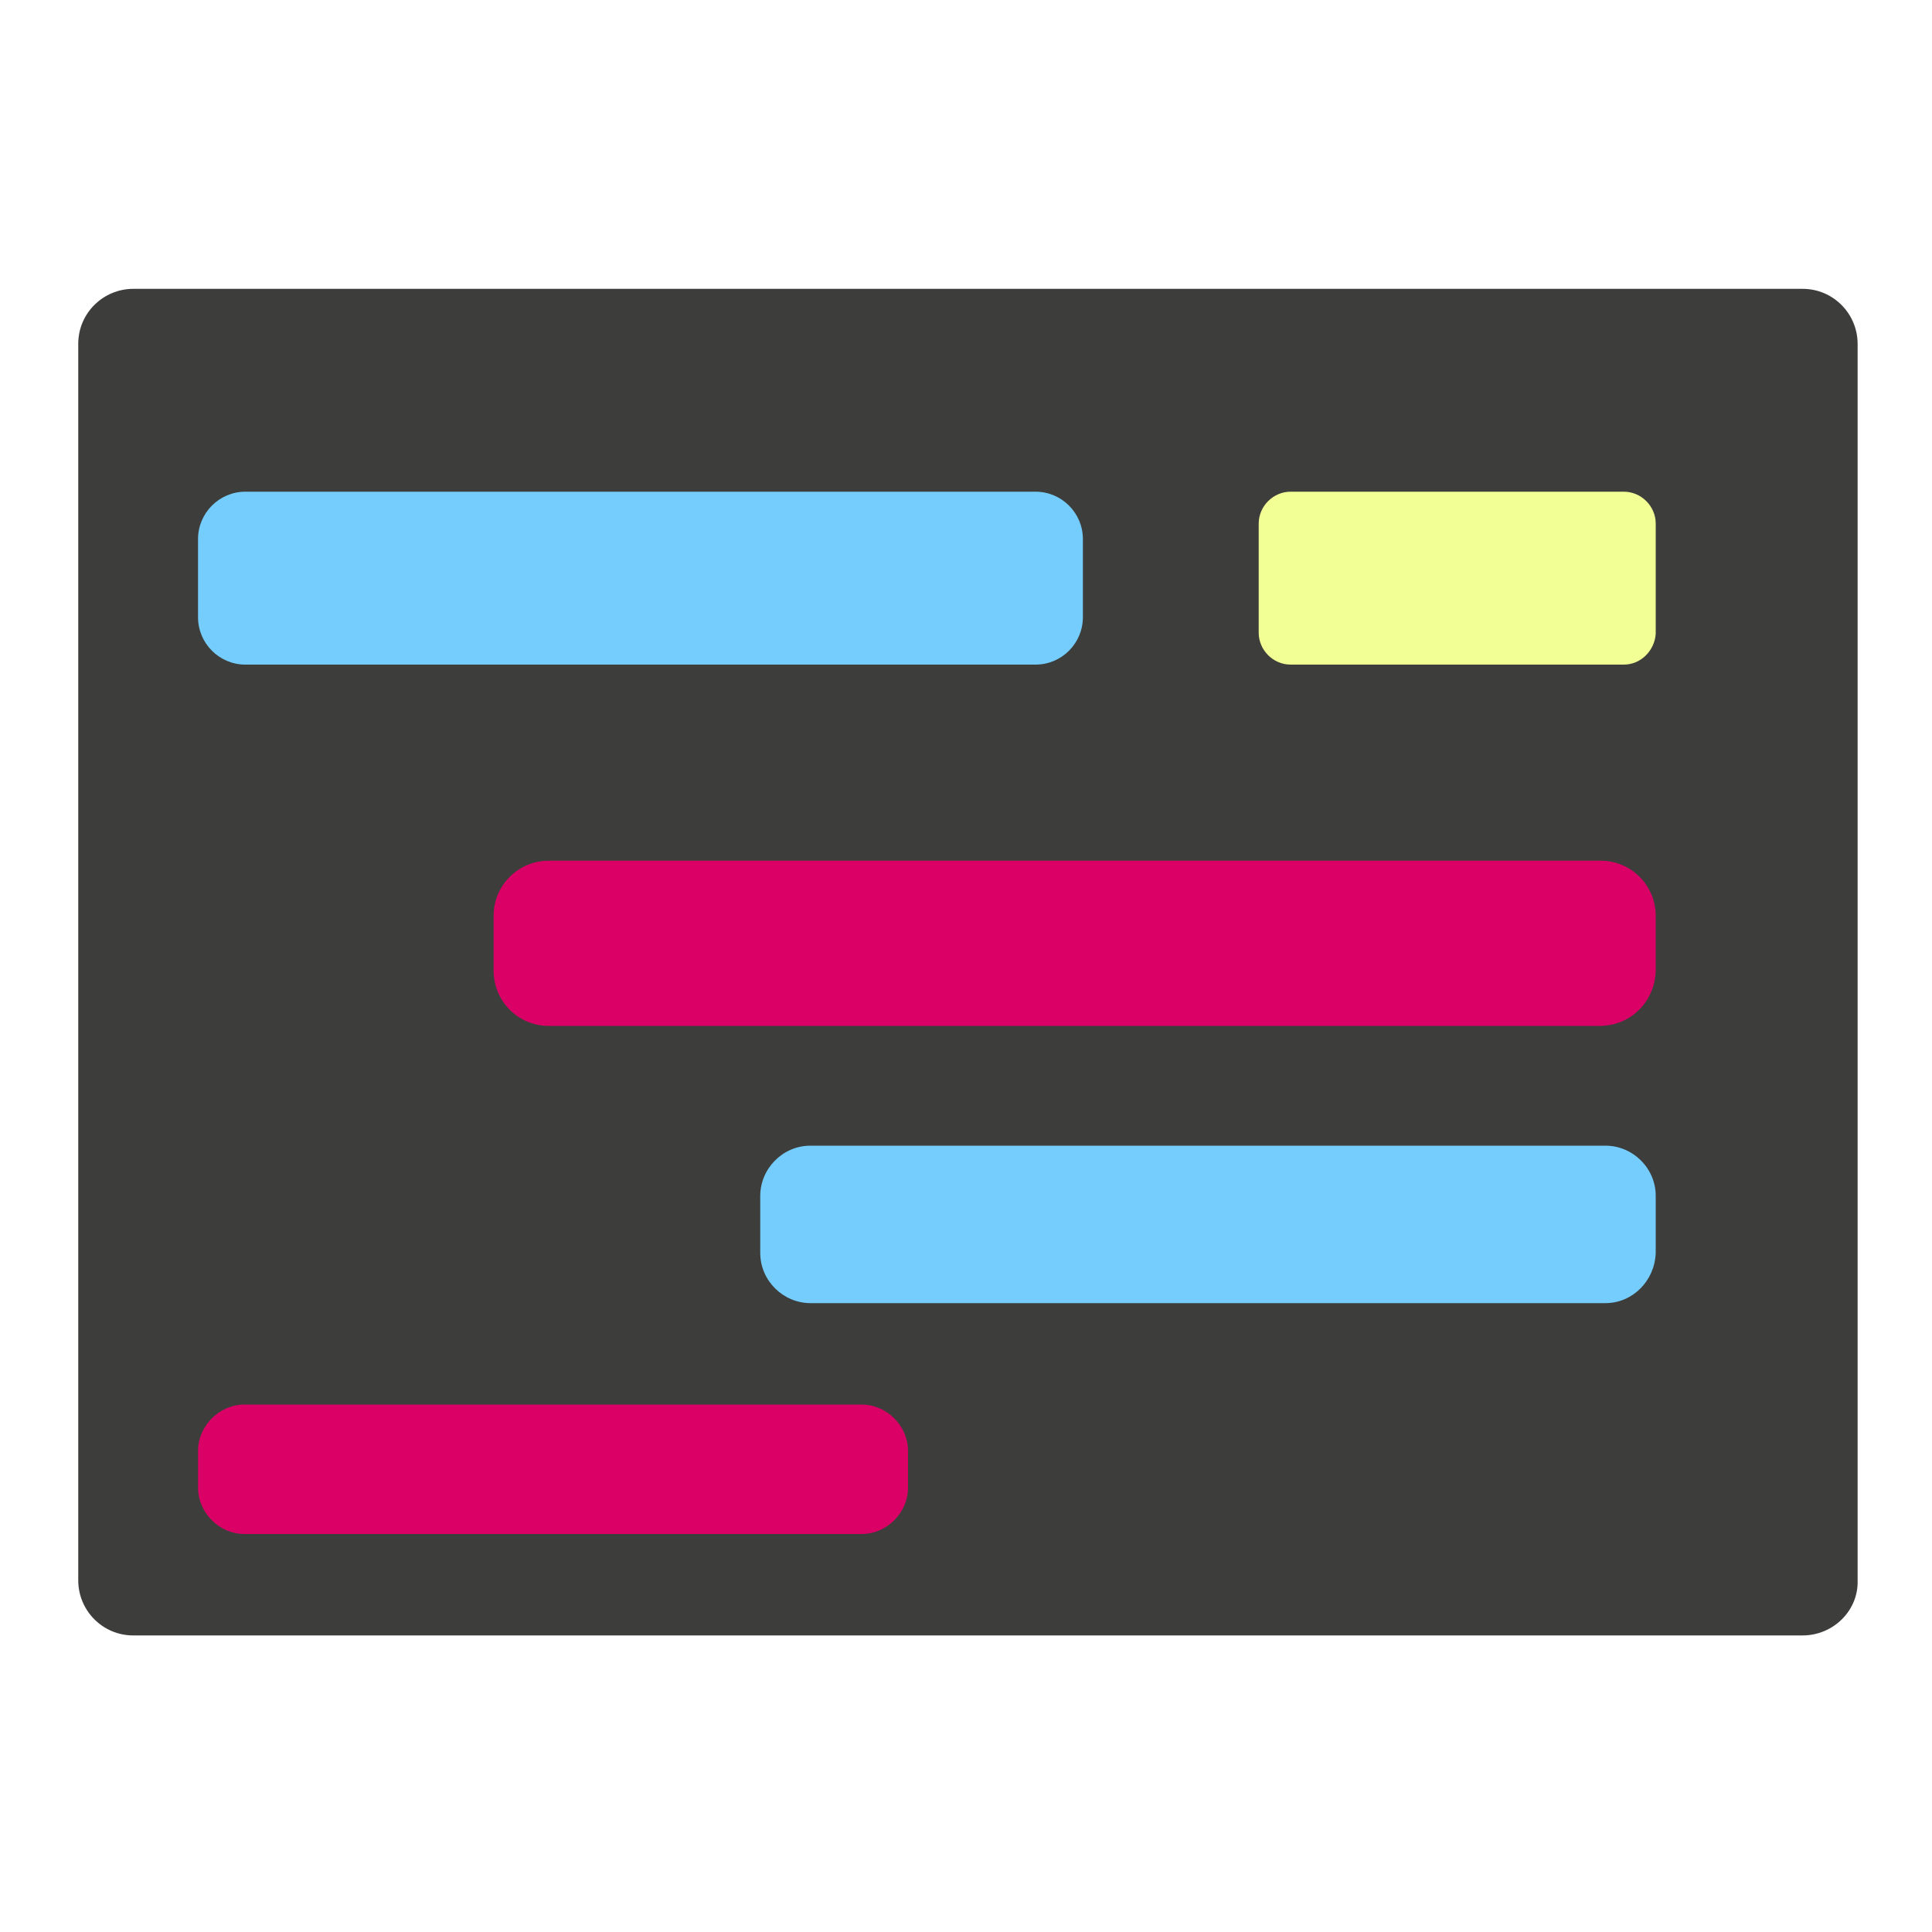
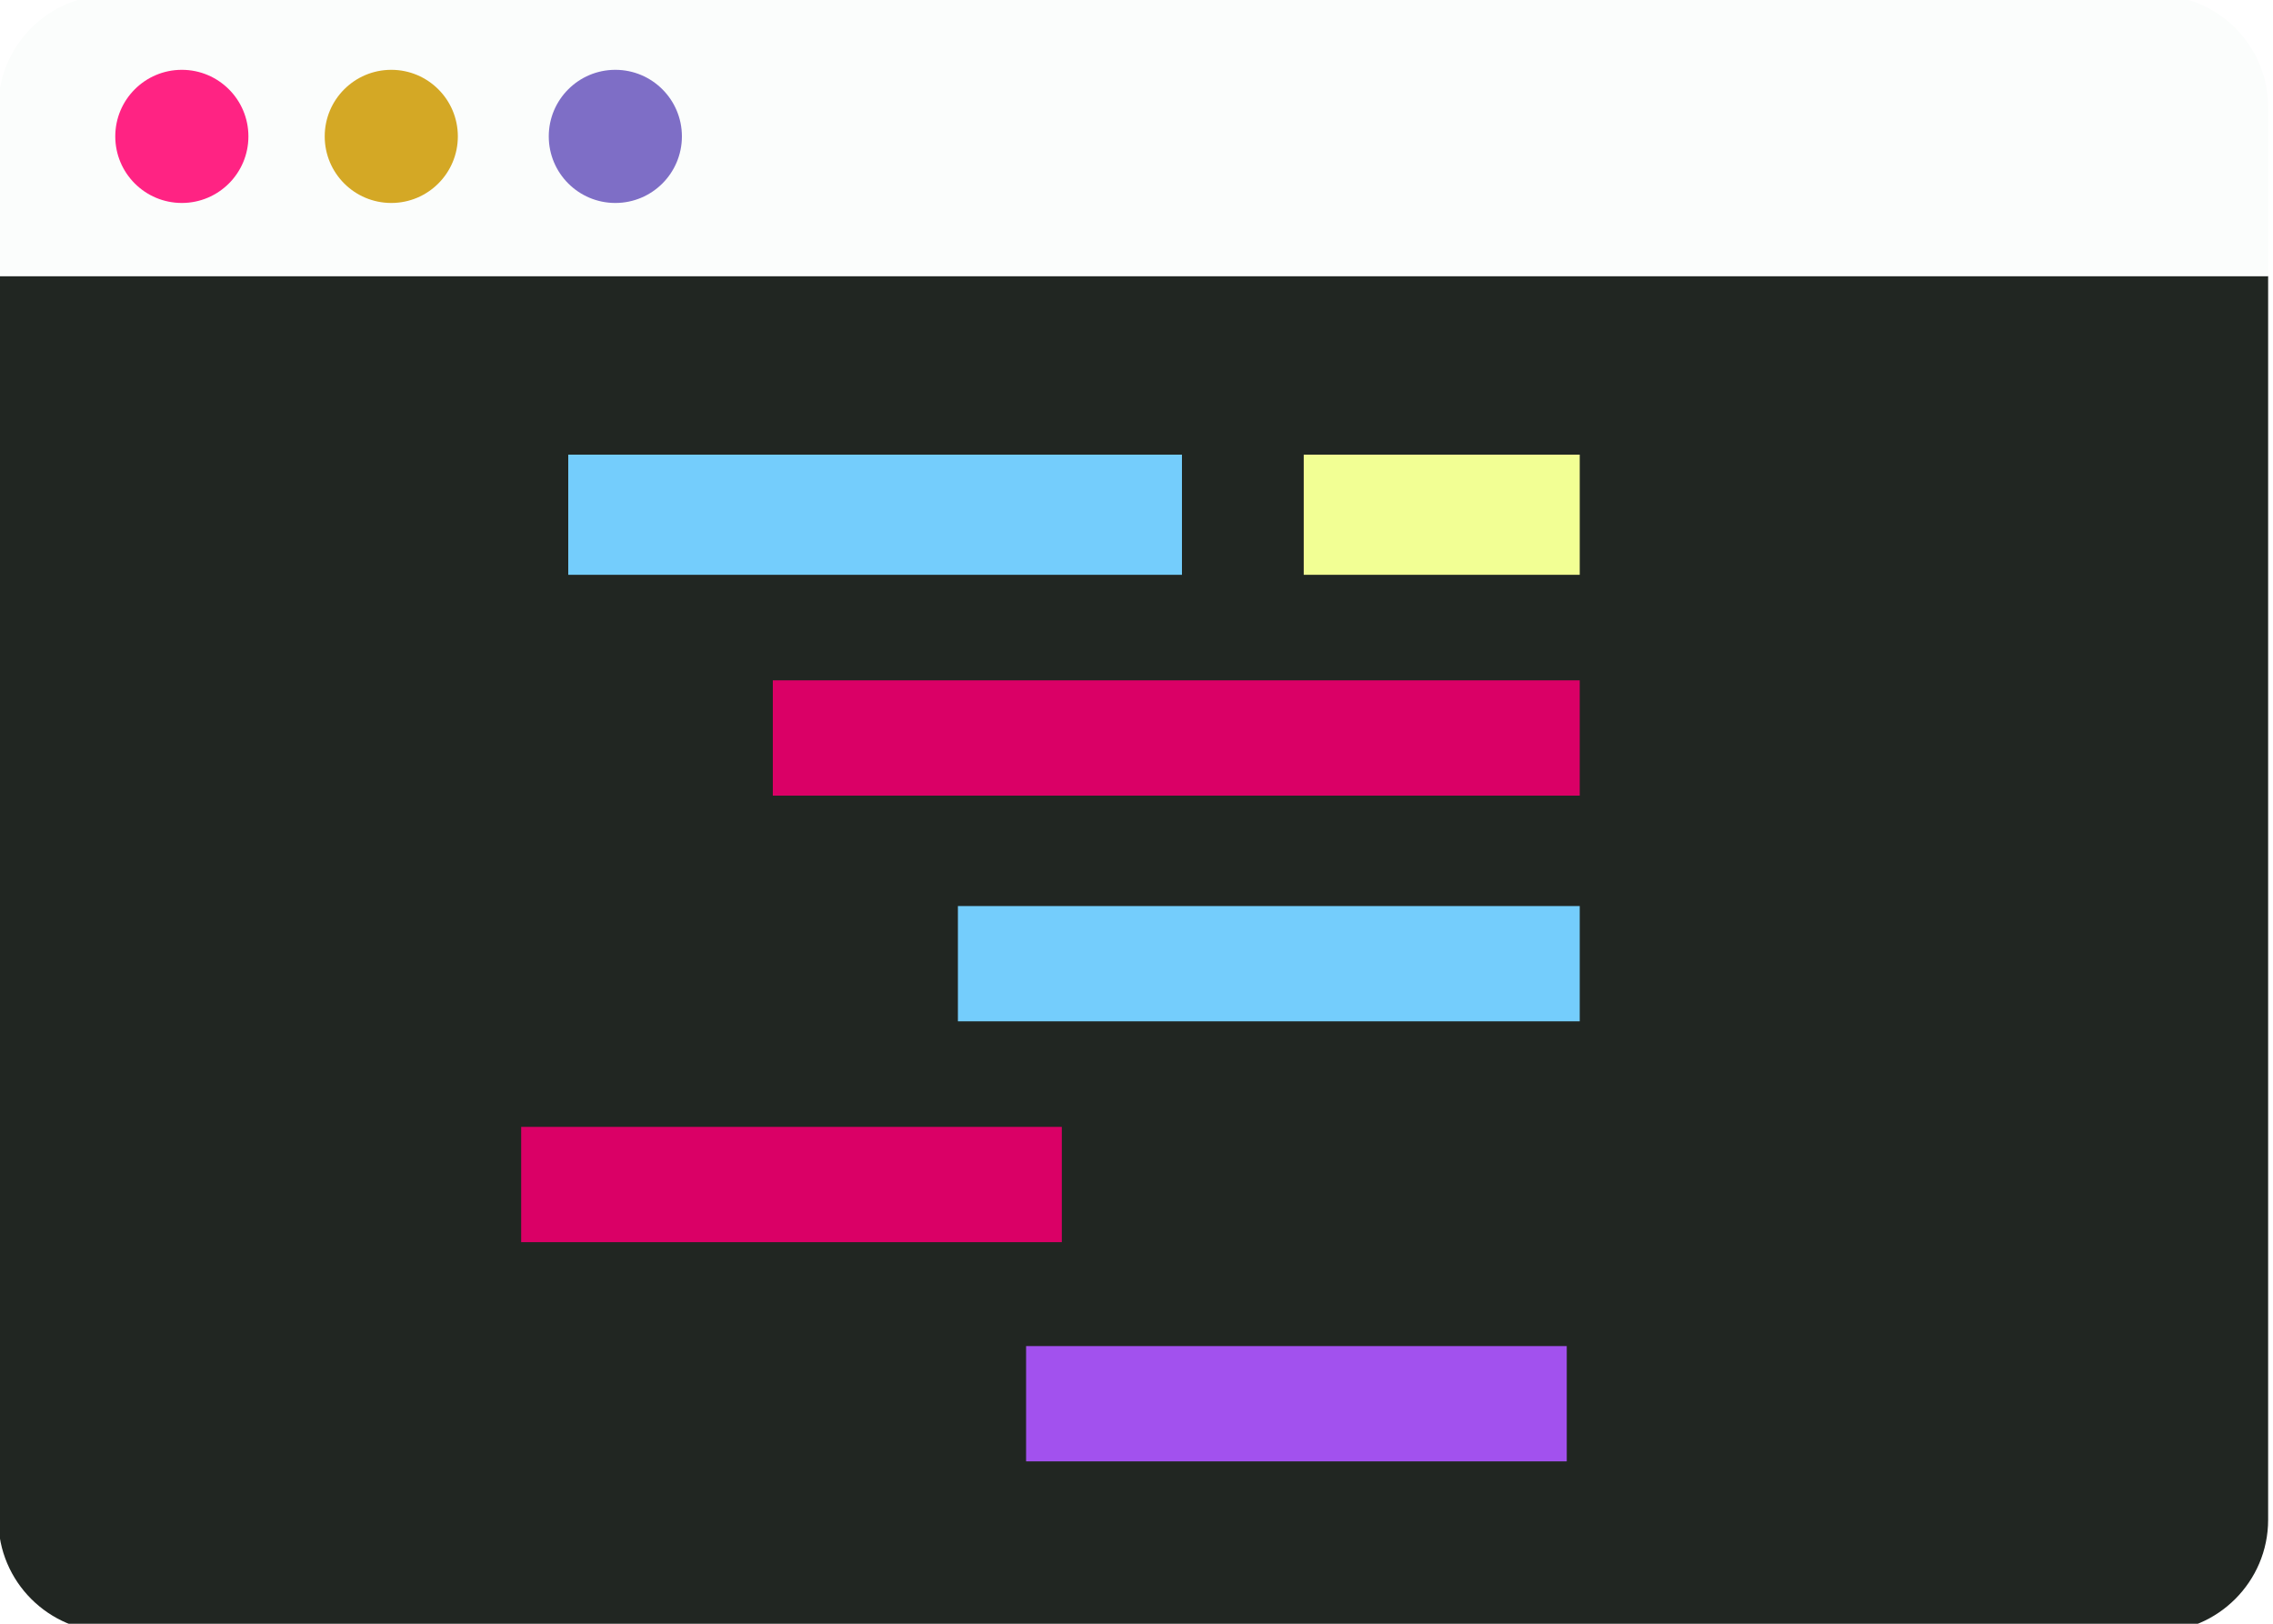
- <svg xmlns="http://www.w3.org/2000/svg" version="1.1" id="Capa_1" x="0px" y="0px" width="200px" height="200px" viewBox="0 0 200 200" enable-background="new 0 0 200 200" xml:space="preserve">
-   <g id="XMLID_523_">
-     <g id="XMLID_524_">
-       <path id="XMLID_530_" fill="#3D3D3B" d="M186.6,169.3H13.8c-3.2,0-5.7-2.6-5.7-5.7v-128c0-3.2,2.6-5.7,5.7-5.7h172.8    c3.2,0,5.7,2.6,5.7,5.7v128C192.4,166.7,189.8,169.3,186.6,169.3z" />
-       <path id="XMLID_529_" fill="#74CDFC" d="M107.2,68.8H25.4c-2.7,0-4.9-2.2-4.9-4.9v-8.1c0-2.7,2.2-4.9,4.9-4.9h81.8    c2.7,0,4.9,2.2,4.9,4.9v8.1C112.1,66.6,109.9,68.8,107.2,68.8z" />
-       <path id="XMLID_528_" fill="#F2FF94" d="M168.1,68.8h-34.5c-1.8,0-3.3-1.5-3.3-3.3V54.2c0-1.8,1.5-3.3,3.3-3.3h34.5    c1.8,0,3.3,1.5,3.3,3.3v11.4C171.3,67.3,169.9,68.8,168.1,68.8z" />
-       <path id="XMLID_527_" fill="#DA0066" d="M165.6,106.2H56.8c-3.2,0-5.7-2.6-5.7-5.7v-5.7c0-3.2,2.6-5.7,5.7-5.7h108.9    c3.2,0,5.7,2.6,5.7,5.7v5.7C171.3,103.7,168.8,106.2,165.6,106.2z" />
-       <path id="XMLID_526_" fill="#74CDFC" d="M166.2,134.9H83.9c-2.8,0-5.2-2.3-5.2-5.2v-5.9c0-2.8,2.3-5.2,5.2-5.2h82.3    c2.8,0,5.2,2.3,5.2,5.2v5.9C171.3,132.6,169,134.9,166.2,134.9z" />
-       <path id="XMLID_525_" fill="#DA0066" d="M89.2,158.8H25.3c-2.6,0-4.8-2.2-4.8-4.8v-3.8c0-2.6,2.2-4.8,4.8-4.8h63.9    c2.6,0,4.8,2.2,4.8,4.8v3.8C94,156.6,91.8,158.8,89.2,158.8z" />
+ <svg xmlns="http://www.w3.org/2000/svg" version="1.1" x="0px" y="0px" width="140px" height="100px" viewBox="0 0 140 100" style="overflow:scroll;enable-background:new 0 0 140 100;" xml:space="preserve">
+   <defs>
+ </defs>
+   <g id="XMLID_26_">
+     <path id="XMLID_52_" style="fill:#212622;" d="M-0.1,17v76.6c0,3.8,3.1,6.9,6.9,6.9h126c3.8,0,6.9-3.1,6.9-6.9V17H-0.1z" />
+     <path id="XMLID_49_" style="fill:#FBFDFC;" d="M139.7,17V6.6c0-3.8-3.1-6.9-6.9-6.9H6.8C3-0.3-0.1,2.8-0.1,6.6V17H139.7z" />
+     <circle id="XMLID_45_" style="fill:#FF2383;" cx="11.2" cy="8.4" r="4.1" />
+     <circle id="XMLID_42_" style="fill:#D4A825;" cx="24.1" cy="8.4" r="4.1" />
+     <circle id="XMLID_38_" style="fill:#7E6EC6;" cx="37.9" cy="8.4" r="4.1" />
+     <g id="XMLID_29_">
+       <rect id="XMLID_37_" x="35" y="28" style="fill:#74CDFC;" width="37.8" height="7.4" />
+       <rect id="XMLID_35_" x="80.3" y="28" style="fill:#F2FF94;" width="17" height="7.4" />
+       <rect id="XMLID_34_" x="47.6" y="41.9" style="fill:#DA0066;" width="49.7" height="7.1" />
+       <rect id="XMLID_32_" x="59" y="55.8" style="fill:#74CDFC;" width="38.3" height="7.1" />
+       <rect id="XMLID_31_" x="32.1" y="69.4" style="fill:#DA0066;" width="33.3" height="7.1" />
+       <rect id="XMLID_30_" x="63.2" y="82.9" style="fill:#A251EE;" width="33.3" height="7.1" />
    </g>
  </g>
</svg>
